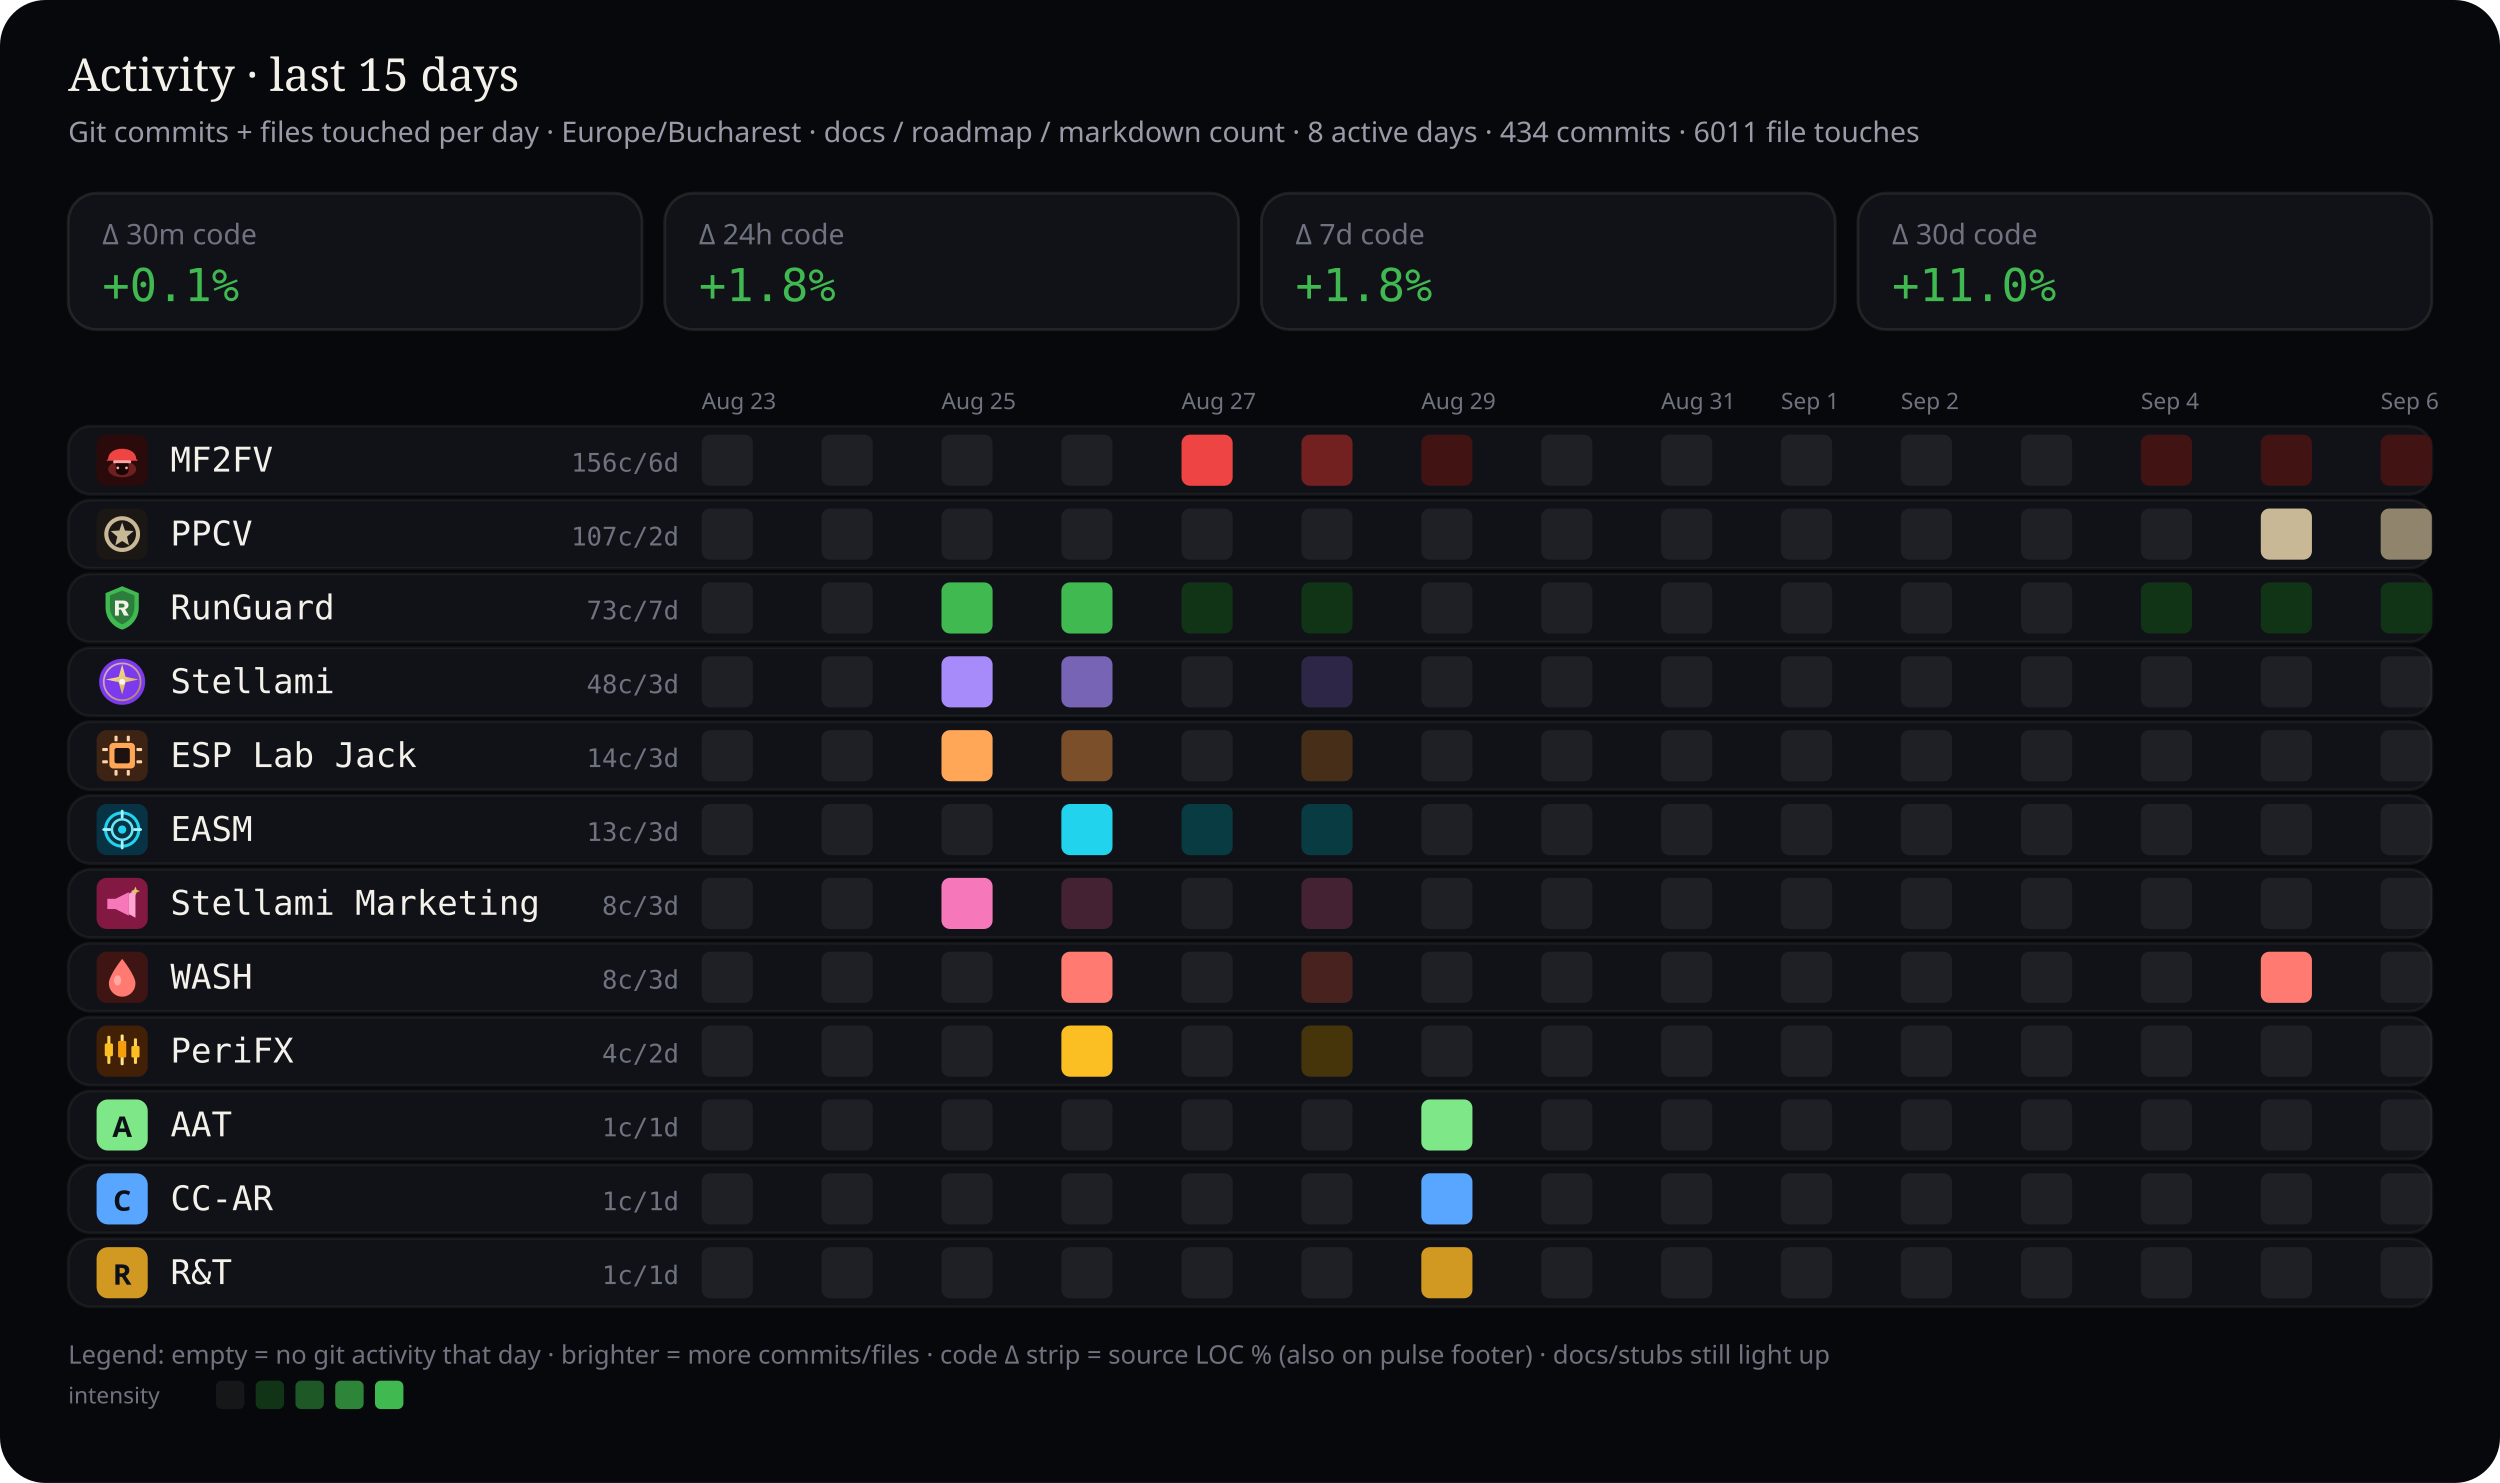
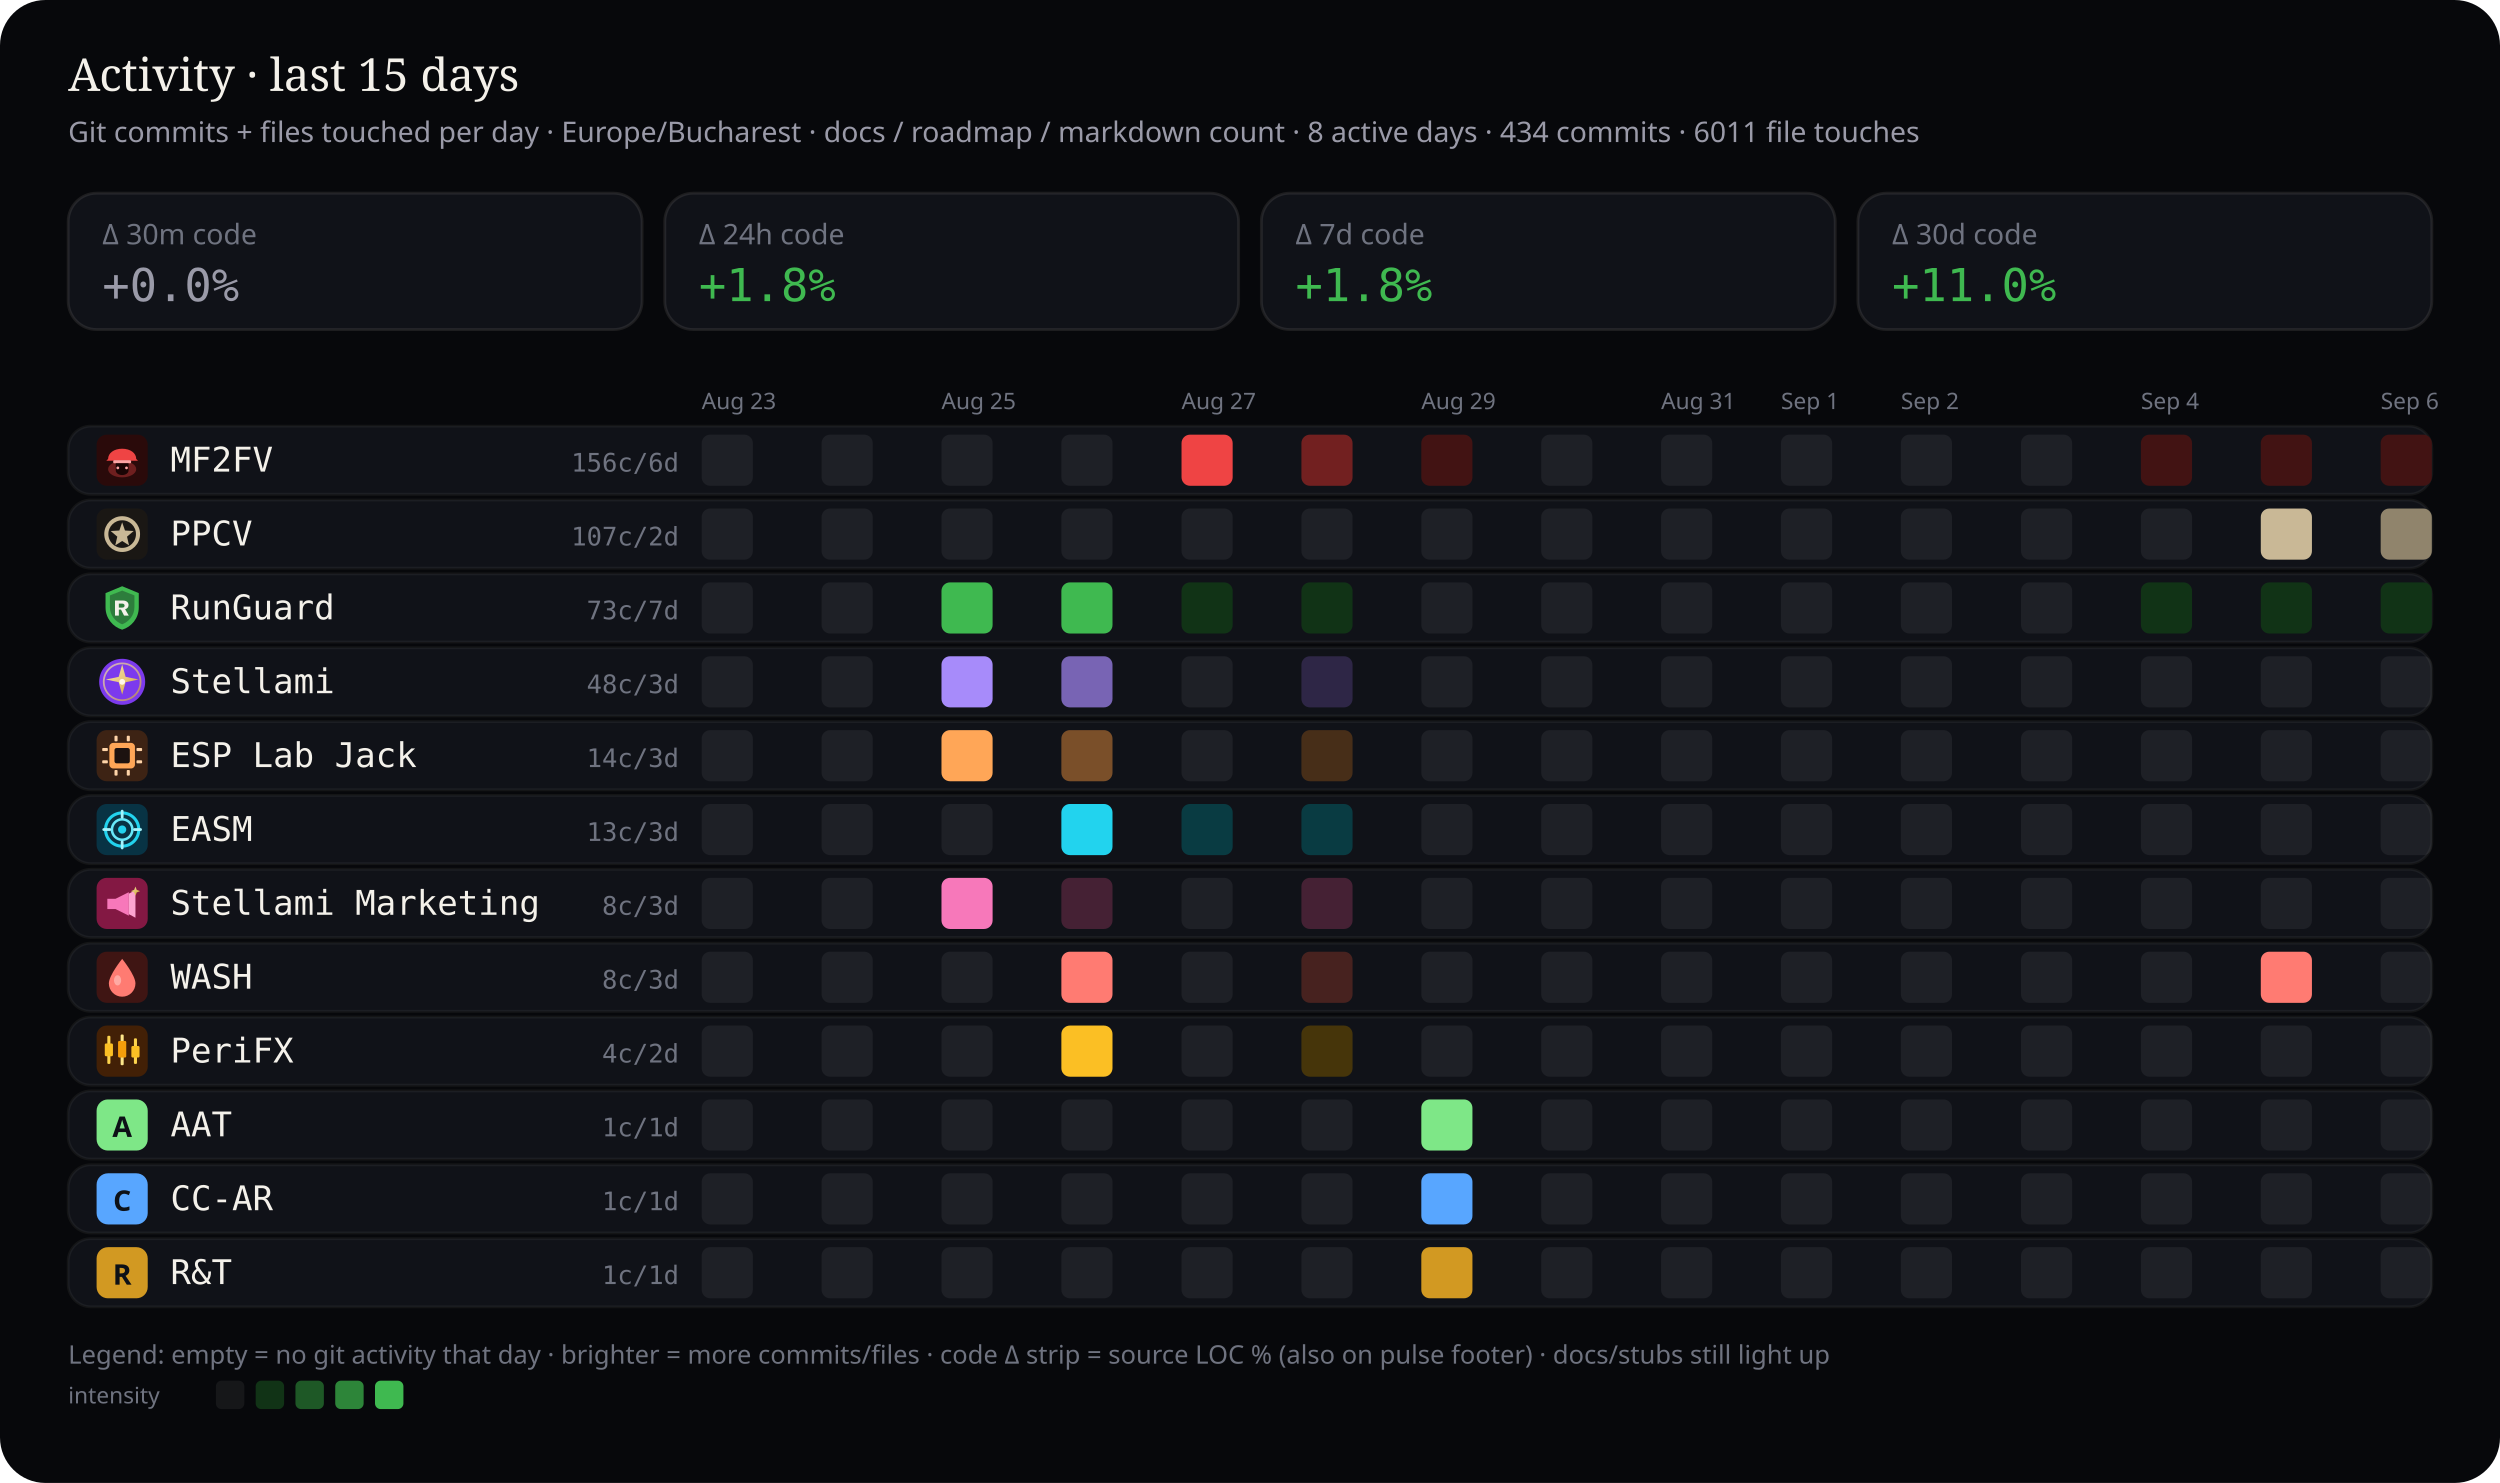
<svg xmlns="http://www.w3.org/2000/svg" viewBox="0 0 880 522" width="880" height="522" role="img" aria-label="Work activity last 15 days by stream — commits and files touched">
  <rect width="880" height="522" rx="16" fill="#07080b" />
  <text x="24" y="32" fill="#f4f1ea" font-size="16" font-family="ui-serif, Georgia, serif">Activity · last 15 days</text>
  <text x="24" y="50" fill="#9a9aa8" font-size="10" font-family="ui-sans-serif, system-ui, sans-serif">Git commits + files touched per day · Europe/Bucharest · docs / roadmap / markdown count · 8 active days · 434 commits · 6011 file touches</text>
  <defs>
    <clipPath id="wc-stream-label">
      <rect x="60.0" y="0" width="132.5" height="522" />
    </clipPath>
  </defs>
  <rect x="24" y="68" width="202" height="48" rx="10" fill="#101218" stroke="rgba(232,228,214,0.10)" />
  <text x="36" y="86" fill="#6f7380" font-size="10" font-family="ui-sans-serif, system-ui, sans-serif">Δ 30m code</text>
-   <text x="36" y="106" fill="#3fb950" font-size="16" font-family="ui-monospace, SFMono-Regular, monospace">+0.1%</text>
+   <text x="36" y="106" fill="#9a9aa8" font-size="16" font-family="ui-monospace, SFMono-Regular, monospace">+0.0%</text>
  <rect x="234" y="68" width="202" height="48" rx="10" fill="#101218" stroke="rgba(232,228,214,0.10)" />
  <text x="246" y="86" fill="#6f7380" font-size="10" font-family="ui-sans-serif, system-ui, sans-serif">Δ 24h code</text>
  <text x="246" y="106" fill="#3fb950" font-size="16" font-family="ui-monospace, SFMono-Regular, monospace">+1.8%</text>
  <rect x="444" y="68" width="202" height="48" rx="10" fill="#101218" stroke="rgba(232,228,214,0.10)" />
  <text x="456" y="86" fill="#6f7380" font-size="10" font-family="ui-sans-serif, system-ui, sans-serif">Δ 7d code</text>
  <text x="456" y="106" fill="#3fb950" font-size="16" font-family="ui-monospace, SFMono-Regular, monospace">+1.8%</text>
  <rect x="654" y="68" width="202" height="48" rx="10" fill="#101218" stroke="rgba(232,228,214,0.10)" />
  <text x="666" y="86" fill="#6f7380" font-size="10" font-family="ui-sans-serif, system-ui, sans-serif">Δ 30d code</text>
  <text x="666" y="106" fill="#3fb950" font-size="16" font-family="ui-monospace, SFMono-Regular, monospace">+11.0%</text>
  <text x="247.0" y="144" fill="#6f7380" font-size="8" font-family="ui-sans-serif, system-ui, sans-serif">Aug 23</text>
  <text x="331.4" y="144" fill="#6f7380" font-size="8" font-family="ui-sans-serif, system-ui, sans-serif">Aug 25</text>
  <text x="415.9" y="144" fill="#6f7380" font-size="8" font-family="ui-sans-serif, system-ui, sans-serif">Aug 27</text>
  <text x="500.3" y="144" fill="#6f7380" font-size="8" font-family="ui-sans-serif, system-ui, sans-serif">Aug 29</text>
  <text x="584.7" y="144" fill="#6f7380" font-size="8" font-family="ui-sans-serif, system-ui, sans-serif">Aug 31</text>
  <text x="626.9" y="144" fill="#6f7380" font-size="8" font-family="ui-sans-serif, system-ui, sans-serif">Sep 1</text>
  <text x="669.1" y="144" fill="#6f7380" font-size="8" font-family="ui-sans-serif, system-ui, sans-serif">Sep 2</text>
  <text x="753.6" y="144" fill="#6f7380" font-size="8" font-family="ui-sans-serif, system-ui, sans-serif">Sep 4</text>
  <text x="838.0" y="144" fill="#6f7380" font-size="8" font-family="ui-sans-serif, system-ui, sans-serif">Sep 6</text>
  <rect x="24" y="150" width="832" height="24" rx="8" fill="#101218" stroke="rgba(232,228,214,0.06)" />
  <g id="stream_logo_mf2fv" class="stream_logo" data-stream="mf2fv" transform="translate(34.0,153.0) scale(0.9)" opacity="1.0">
    <rect width="20" height="20" rx="4" fill="#2a0a0a" />
    <ellipse cx="10" cy="13.5" rx="5.5" ry="3.2" fill="#ef4444" opacity=".35" />
    <path fill="#ef4444" d="M4.5 9.5 C4.5 7.2 6.8 5.5 10 5.5 S15.5 7.2 15.5 9.5 L16.2 10.2 H3.8 Z" />
    <rect x="6.5" y="10" width="7" height="1.2" rx="0.4" fill="#fca5a5" />
    <path fill="#1a0505" d="M7.5 11.2 h5 v2.8 c0 1-1.1 1.8-2.5 1.8 s-2.5-.8-2.5-1.8 v-2.8z" />
    <circle cx="8.3" cy="13" r="0.55" fill="#fca5a5" />
    <circle cx="11.7" cy="13" r="0.55" fill="#fca5a5" />
  </g>
  <use class="stream_logo" data-stream="mf2fv" href="#stream_logo_mf2fv" x="34.0" y="153.0" width="18" height="18" opacity="0" />
  <text x="60" y="166" fill="#f4f1ea" font-size="12" font-family="ui-monospace, SFMono-Regular, monospace" clip-path="url(#wc-stream-label)">MF2FV</text>
  <text x="239" y="166" fill="#6f7380" font-size="9" text-anchor="end" font-family="ui-monospace, SFMono-Regular, monospace">156c/6d</text>
  <rect x="247.0" y="153.0" width="18.0" height="18.0" rx="3" fill="rgba(255,255,255,0.06)" />
  <rect x="289.2" y="153.0" width="18.0" height="18.0" rx="3" fill="rgba(255,255,255,0.06)" />
  <rect x="331.4" y="153.0" width="18.0" height="18.0" rx="3" fill="rgba(255,255,255,0.06)" />
  <rect x="373.6" y="153.0" width="18.0" height="18.0" rx="3" fill="rgba(255,255,255,0.06)" />
  <rect x="415.9" y="153.0" width="18.0" height="18.0" rx="3" fill="#ef4444" />
  <rect x="458.1" y="153.0" width="18.0" height="18.0" rx="3" fill="#722020" />
  <rect x="500.3" y="153.0" width="18.0" height="18.0" rx="3" fill="#421313" />
  <rect x="542.5" y="153.0" width="18.0" height="18.0" rx="3" fill="rgba(255,255,255,0.06)" />
  <rect x="584.7" y="153.0" width="18.0" height="18.0" rx="3" fill="rgba(255,255,255,0.06)" />
  <rect x="626.9" y="153.0" width="18.0" height="18.0" rx="3" fill="rgba(255,255,255,0.06)" />
  <rect x="669.1" y="153.0" width="18.0" height="18.0" rx="3" fill="rgba(255,255,255,0.06)" />
  <rect x="711.4" y="153.0" width="18.0" height="18.0" rx="3" fill="rgba(255,255,255,0.06)" />
  <rect x="753.6" y="153.0" width="18.0" height="18.0" rx="3" fill="#421313" />
  <rect x="795.8" y="153.0" width="18.0" height="18.0" rx="3" fill="#421313" />
  <rect x="838.0" y="153.0" width="18.0" height="18.0" rx="3" fill="#421313" />
  <rect x="24" y="176" width="832" height="24" rx="8" fill="#101218" stroke="rgba(232,228,214,0.06)" />
  <g id="stream_logo_ppcv" class="stream_logo" data-stream="ppcv" transform="translate(34.0,179.0) scale(0.9)" opacity="1.0">
    <rect width="20" height="20" rx="4" fill="#1a1714" />
    <circle cx="10" cy="10" r="6.2" fill="none" stroke="#c9b896" stroke-width="1.6" />
    <path fill="#c9b896" d="M10 5.4 L11.1 8.6 L14.5 8.8 L11.9 11 L12.7 14.4 L10 12.7 L7.3 14.4 L8.1 11 L5.5 8.8 L8.9 8.6 Z" />
  </g>
  <use class="stream_logo" data-stream="ppcv" href="#stream_logo_ppcv" x="34.0" y="179.0" width="18" height="18" opacity="0" />
  <text x="60" y="192" fill="#f4f1ea" font-size="12" font-family="ui-monospace, SFMono-Regular, monospace" clip-path="url(#wc-stream-label)">PPCV</text>
  <text x="239" y="192" fill="#6f7380" font-size="9" text-anchor="end" font-family="ui-monospace, SFMono-Regular, monospace">107c/2d</text>
  <rect x="247.0" y="179.0" width="18.0" height="18.0" rx="3" fill="rgba(255,255,255,0.06)" />
  <rect x="289.2" y="179.0" width="18.0" height="18.0" rx="3" fill="rgba(255,255,255,0.06)" />
  <rect x="331.4" y="179.0" width="18.0" height="18.0" rx="3" fill="rgba(255,255,255,0.06)" />
  <rect x="373.6" y="179.0" width="18.0" height="18.0" rx="3" fill="rgba(255,255,255,0.06)" />
  <rect x="415.9" y="179.0" width="18.0" height="18.0" rx="3" fill="rgba(255,255,255,0.06)" />
  <rect x="458.1" y="179.0" width="18.0" height="18.0" rx="3" fill="rgba(255,255,255,0.06)" />
  <rect x="500.3" y="179.0" width="18.0" height="18.0" rx="3" fill="rgba(255,255,255,0.06)" />
  <rect x="542.5" y="179.0" width="18.0" height="18.0" rx="3" fill="rgba(255,255,255,0.06)" />
  <rect x="584.7" y="179.0" width="18.0" height="18.0" rx="3" fill="rgba(255,255,255,0.06)" />
  <rect x="626.9" y="179.0" width="18.0" height="18.0" rx="3" fill="rgba(255,255,255,0.06)" />
  <rect x="669.1" y="179.0" width="18.0" height="18.0" rx="3" fill="rgba(255,255,255,0.06)" />
  <rect x="711.4" y="179.0" width="18.0" height="18.0" rx="3" fill="rgba(255,255,255,0.06)" />
  <rect x="753.6" y="179.0" width="18.0" height="18.0" rx="3" fill="rgba(255,255,255,0.06)" />
  <rect x="795.8" y="179.0" width="18.0" height="18.0" rx="3" fill="#c9b896" />
  <rect x="838.0" y="179.0" width="18.0" height="18.0" rx="3" fill="#90846c" />
  <rect x="24" y="202" width="832" height="24" rx="8" fill="#101218" stroke="rgba(232,228,214,0.06)" />
  <g id="stream_logo_runguard" class="stream_logo" data-stream="runguard" transform="translate(34.0,205.0) scale(0.9)" opacity="1.0">
    <path fill="#3fb950" d="M10 1.5 L16.5 4.2 V9.8 C16.5 14.1 13.6 17.4 10 18.5 C6.4 17.4 3.5 14.1 3.5 9.8 V4.2 Z" />
    <path fill="#0d1117" fill-opacity=".35" d="M10 3.2 L14.8 5.1 V9.7 C14.8 12.9 12.6 15.4 10 16.4 C7.4 15.4 5.2 12.9 5.2 9.7 V5.1 Z" />
    <path fill="#f4f1ea" d="M7.2 7.1h3.1c1.35 0 2.2.7 2.2 1.75 0 .85-.5 1.45-1.35 1.65L12.6 13h-1.85l-1.2-2.35H8.7V13H7.2V7.1zm1.5 1.2v1.55h1.35c.55 0 .9-.28.9-.75s-.35-.8-.9-.8H8.7z" />
  </g>
  <use class="stream_logo" data-stream="runguard" href="#stream_logo_runguard" x="34.0" y="205.0" width="18" height="18" opacity="0" />
  <text x="60" y="218" fill="#f4f1ea" font-size="12" font-family="ui-monospace, SFMono-Regular, monospace" clip-path="url(#wc-stream-label)">RunGuard</text>
  <text x="239" y="218" fill="#6f7380" font-size="9" text-anchor="end" font-family="ui-monospace, SFMono-Regular, monospace">73c/7d</text>
  <rect x="247.0" y="205.0" width="18.0" height="18.0" rx="3" fill="rgba(255,255,255,0.06)" />
  <rect x="289.2" y="205.0" width="18.0" height="18.0" rx="3" fill="rgba(255,255,255,0.06)" />
  <rect x="331.4" y="205.0" width="18.0" height="18.0" rx="3" fill="#3fb950" />
  <rect x="373.6" y="205.0" width="18.0" height="18.0" rx="3" fill="#3fb950" />
  <rect x="415.9" y="205.0" width="18.0" height="18.0" rx="3" fill="#113316" />
  <rect x="458.1" y="205.0" width="18.0" height="18.0" rx="3" fill="#113316" />
  <rect x="500.3" y="205.0" width="18.0" height="18.0" rx="3" fill="rgba(255,255,255,0.06)" />
  <rect x="542.5" y="205.0" width="18.0" height="18.0" rx="3" fill="rgba(255,255,255,0.06)" />
  <rect x="584.7" y="205.0" width="18.0" height="18.0" rx="3" fill="rgba(255,255,255,0.06)" />
  <rect x="626.9" y="205.0" width="18.0" height="18.0" rx="3" fill="rgba(255,255,255,0.06)" />
  <rect x="669.1" y="205.0" width="18.0" height="18.0" rx="3" fill="rgba(255,255,255,0.06)" />
  <rect x="711.4" y="205.0" width="18.0" height="18.0" rx="3" fill="rgba(255,255,255,0.06)" />
  <rect x="753.6" y="205.0" width="18.0" height="18.0" rx="3" fill="#113316" />
  <rect x="795.8" y="205.0" width="18.0" height="18.0" rx="3" fill="#113316" />
  <rect x="838.0" y="205.0" width="18.0" height="18.0" rx="3" fill="#113316" />
  <rect x="24" y="228" width="832" height="24" rx="8" fill="#101218" stroke="rgba(232,228,214,0.06)" />
  <g id="stream_logo_stellami" class="stream_logo" data-stream="stellami" transform="translate(34.0,231.0) scale(0.9)" opacity="1.0">
    <defs>
      <linearGradient id="stream_logo_stellami-stellami-gold" x1="0%" y1="0%" x2="100%" y2="100%">
        <stop offset="0%" stop-color="#f5e6a8" />
        <stop offset="55%" stop-color="#e8c57a" />
        <stop offset="100%" stop-color="#c9a227" />
      </linearGradient>
    </defs>
    <circle cx="10" cy="10" r="9" fill="#7c3aed" />
    <circle cx="10" cy="10" r="7.2" fill="none" stroke="url(#stream_logo_stellami-stellami-gold)" stroke-width="0.7" opacity=".7" />
    <path fill="url(#stream_logo_stellami-stellami-gold)" d="M10 3.2 L11.35 8.05 L16.4 9.1 L11.35 10.15 L10 15 L8.65 10.15 L3.6 9.1 L8.65 8.05 Z" />
    <circle cx="10" cy="10" r="1.15" fill="#fff8e8" />
  </g>
  <use class="stream_logo" data-stream="stellami" href="#stream_logo_stellami" x="34.0" y="231.0" width="18" height="18" opacity="0" />
  <text x="60" y="244" fill="#f4f1ea" font-size="12" font-family="ui-monospace, SFMono-Regular, monospace" clip-path="url(#wc-stream-label)">Stellami</text>
  <text x="239" y="244" fill="#6f7380" font-size="9" text-anchor="end" font-family="ui-monospace, SFMono-Regular, monospace">48c/3d</text>
  <rect x="247.0" y="231.0" width="18.0" height="18.0" rx="3" fill="rgba(255,255,255,0.06)" />
  <rect x="289.2" y="231.0" width="18.0" height="18.0" rx="3" fill="rgba(255,255,255,0.06)" />
  <rect x="331.4" y="231.0" width="18.0" height="18.0" rx="3" fill="#a78bfa" />
  <rect x="373.6" y="231.0" width="18.0" height="18.0" rx="3" fill="#7864b4" />
  <rect x="415.9" y="231.0" width="18.0" height="18.0" rx="3" fill="rgba(255,255,255,0.06)" />
  <rect x="458.1" y="231.0" width="18.0" height="18.0" rx="3" fill="#2e2646" />
  <rect x="500.3" y="231.0" width="18.0" height="18.0" rx="3" fill="rgba(255,255,255,0.06)" />
  <rect x="542.5" y="231.0" width="18.0" height="18.0" rx="3" fill="rgba(255,255,255,0.06)" />
  <rect x="584.7" y="231.0" width="18.0" height="18.0" rx="3" fill="rgba(255,255,255,0.06)" />
  <rect x="626.9" y="231.0" width="18.0" height="18.0" rx="3" fill="rgba(255,255,255,0.06)" />
  <rect x="669.1" y="231.0" width="18.0" height="18.0" rx="3" fill="rgba(255,255,255,0.06)" />
  <rect x="711.4" y="231.0" width="18.0" height="18.0" rx="3" fill="rgba(255,255,255,0.06)" />
  <rect x="753.6" y="231.0" width="18.0" height="18.0" rx="3" fill="rgba(255,255,255,0.06)" />
  <rect x="795.8" y="231.0" width="18.0" height="18.0" rx="3" fill="rgba(255,255,255,0.06)" />
  <rect x="838.0" y="231.0" width="18.0" height="18.0" rx="3" fill="rgba(255,255,255,0.06)" />
  <rect x="24" y="254" width="832" height="24" rx="8" fill="#101218" stroke="rgba(232,228,214,0.06)" />
  <g id="stream_logo_esp-lab-jack" class="stream_logo" data-stream="esp-lab-jack" transform="translate(34.0,257.0) scale(0.9)" opacity="1.0">
    <rect width="20" height="20" rx="4" fill="#3d2314" />
    <rect x="5" y="5" width="10" height="10" rx="1.5" fill="#ffa657" />
    <rect x="7" y="7" width="6" height="6" rx="0.8" fill="#1c1210" />
    <rect x="2.2" y="7" width="2.2" height="1.2" rx="0.3" fill="#ffd4a8" />
    <rect x="2.2" y="11.8" width="2.2" height="1.2" rx="0.3" fill="#ffd4a8" />
    <rect x="15.6" y="7" width="2.2" height="1.2" rx="0.3" fill="#ffd4a8" />
    <rect x="15.6" y="11.8" width="2.2" height="1.2" rx="0.3" fill="#ffd4a8" />
    <rect x="7" y="2.2" width="1.2" height="2.2" rx="0.3" fill="#ffd4a8" />
    <rect x="11.8" y="2.2" width="1.2" height="2.2" rx="0.3" fill="#ffd4a8" />
    <rect x="7" y="15.6" width="1.2" height="2.2" rx="0.3" fill="#ffd4a8" />
    <rect x="11.8" y="15.6" width="1.2" height="2.2" rx="0.3" fill="#ffd4a8" />
  </g>
  <use class="stream_logo" data-stream="esp-lab-jack" href="#stream_logo_esp-lab-jack" x="34.0" y="257.0" width="18" height="18" opacity="0" />
  <text x="60" y="270" fill="#f4f1ea" font-size="12" font-family="ui-monospace, SFMono-Regular, monospace" clip-path="url(#wc-stream-label)">ESP Lab Jack</text>
  <text x="239" y="270" fill="#6f7380" font-size="9" text-anchor="end" font-family="ui-monospace, SFMono-Regular, monospace">14c/3d</text>
  <rect x="247.0" y="257.0" width="18.0" height="18.0" rx="3" fill="rgba(255,255,255,0.06)" />
  <rect x="289.2" y="257.0" width="18.0" height="18.0" rx="3" fill="rgba(255,255,255,0.06)" />
  <rect x="331.4" y="257.0" width="18.0" height="18.0" rx="3" fill="#ffa657" />
  <rect x="373.6" y="257.0" width="18.0" height="18.0" rx="3" fill="#7a4f29" />
  <rect x="415.9" y="257.0" width="18.0" height="18.0" rx="3" fill="rgba(255,255,255,0.06)" />
  <rect x="458.1" y="257.0" width="18.0" height="18.0" rx="3" fill="#472e18" />
  <rect x="500.3" y="257.0" width="18.0" height="18.0" rx="3" fill="rgba(255,255,255,0.06)" />
  <rect x="542.5" y="257.0" width="18.0" height="18.0" rx="3" fill="rgba(255,255,255,0.06)" />
  <rect x="584.7" y="257.0" width="18.0" height="18.0" rx="3" fill="rgba(255,255,255,0.06)" />
  <rect x="626.9" y="257.0" width="18.0" height="18.0" rx="3" fill="rgba(255,255,255,0.06)" />
  <rect x="669.1" y="257.0" width="18.0" height="18.0" rx="3" fill="rgba(255,255,255,0.06)" />
  <rect x="711.4" y="257.0" width="18.0" height="18.0" rx="3" fill="rgba(255,255,255,0.06)" />
  <rect x="753.6" y="257.0" width="18.0" height="18.0" rx="3" fill="rgba(255,255,255,0.06)" />
  <rect x="795.8" y="257.0" width="18.0" height="18.0" rx="3" fill="rgba(255,255,255,0.06)" />
  <rect x="838.0" y="257.0" width="18.0" height="18.0" rx="3" fill="rgba(255,255,255,0.06)" />
  <rect x="24" y="280" width="832" height="24" rx="8" fill="#101218" stroke="rgba(232,228,214,0.06)" />
  <g id="stream_logo_easm" class="stream_logo" data-stream="easm" transform="translate(34.0,283.0) scale(0.9)" opacity="1.0">
    <rect width="20" height="20" rx="4" fill="#083344" />
    <circle cx="10" cy="10" r="6.5" fill="none" stroke="#22d3ee" stroke-width="1.2" />
    <circle cx="10" cy="10" r="4" fill="none" stroke="#67e8f9" stroke-width="1" />
    <circle cx="10" cy="10" r="1.6" fill="#22d3ee" />
    <path d="M10 2.8 V5.2 M10 14.8 V17.2 M2.8 10 H5.2 M14.8 10 H17.2" stroke="#a5f3fc" stroke-width="1.1" stroke-linecap="round" />
  </g>
  <use class="stream_logo" data-stream="easm" href="#stream_logo_easm" x="34.0" y="283.0" width="18" height="18" opacity="0" />
  <text x="60" y="296" fill="#f4f1ea" font-size="12" font-family="ui-monospace, SFMono-Regular, monospace" clip-path="url(#wc-stream-label)">EASM</text>
  <text x="239" y="296" fill="#6f7380" font-size="9" text-anchor="end" font-family="ui-monospace, SFMono-Regular, monospace">13c/3d</text>
  <rect x="247.0" y="283.0" width="18.0" height="18.0" rx="3" fill="rgba(255,255,255,0.06)" />
  <rect x="289.2" y="283.0" width="18.0" height="18.0" rx="3" fill="rgba(255,255,255,0.06)" />
  <rect x="331.4" y="283.0" width="18.0" height="18.0" rx="3" fill="rgba(255,255,255,0.06)" />
  <rect x="373.6" y="283.0" width="18.0" height="18.0" rx="3" fill="#22d3ee" />
  <rect x="415.9" y="283.0" width="18.0" height="18.0" rx="3" fill="#093b42" />
  <rect x="458.1" y="283.0" width="18.0" height="18.0" rx="3" fill="#093b42" />
  <rect x="500.3" y="283.0" width="18.0" height="18.0" rx="3" fill="rgba(255,255,255,0.06)" />
  <rect x="542.5" y="283.0" width="18.0" height="18.0" rx="3" fill="rgba(255,255,255,0.06)" />
  <rect x="584.7" y="283.0" width="18.0" height="18.0" rx="3" fill="rgba(255,255,255,0.06)" />
  <rect x="626.9" y="283.0" width="18.0" height="18.0" rx="3" fill="rgba(255,255,255,0.06)" />
  <rect x="669.1" y="283.0" width="18.0" height="18.0" rx="3" fill="rgba(255,255,255,0.06)" />
  <rect x="711.4" y="283.0" width="18.0" height="18.0" rx="3" fill="rgba(255,255,255,0.06)" />
  <rect x="753.6" y="283.0" width="18.0" height="18.0" rx="3" fill="rgba(255,255,255,0.06)" />
  <rect x="795.8" y="283.0" width="18.0" height="18.0" rx="3" fill="rgba(255,255,255,0.06)" />
  <rect x="838.0" y="283.0" width="18.0" height="18.0" rx="3" fill="rgba(255,255,255,0.06)" />
  <rect x="24" y="306" width="832" height="24" rx="8" fill="#101218" stroke="rgba(232,228,214,0.06)" />
  <g id="stream_logo_stellami-marketing" class="stream_logo" data-stream="stellami-marketing" transform="translate(34.0,309.0) scale(0.9)" opacity="1.0">
    <defs>
      <linearGradient id="stream_logo_stellami-marketing-smkt-gold" x1="0%" y1="0%" x2="100%" y2="100%">
        <stop offset="0%" stop-color="#f5e6a8" />
        <stop offset="100%" stop-color="#c9a227" />
      </linearGradient>
    </defs>
    <rect width="20" height="20" rx="4" fill="#831843" />
    <path fill="#f778ba" d="M4.2 8.2h3.2l5.2-2.6v9.2l-5.2-2.6H4.2z" />
    <path fill="#fda4d0" d="M12.6 6.2l2.6-1.4v10.8l-2.6-1.4z" />
    <path fill="url(#stream_logo_stellami-marketing-smkt-gold)" d="M15.2 3.4 L15.7 4.7 L17 5.2 L15.7 5.7 L15.2 7 L14.7 5.7 L13.4 5.2 L14.7 4.7 Z" />
  </g>
  <use class="stream_logo" data-stream="stellami-marketing" href="#stream_logo_stellami-marketing" x="34.0" y="309.0" width="18" height="18" opacity="0" />
  <text x="60" y="322" fill="#f4f1ea" font-size="12" font-family="ui-monospace, SFMono-Regular, monospace" clip-path="url(#wc-stream-label)">Stellami Marketing</text>
  <text x="239" y="322" fill="#6f7380" font-size="9" text-anchor="end" font-family="ui-monospace, SFMono-Regular, monospace">8c/3d</text>
  <rect x="247.0" y="309.0" width="18.0" height="18.0" rx="3" fill="rgba(255,255,255,0.06)" />
  <rect x="289.2" y="309.0" width="18.0" height="18.0" rx="3" fill="rgba(255,255,255,0.06)" />
  <rect x="331.4" y="309.0" width="18.0" height="18.0" rx="3" fill="#f778ba" />
  <rect x="373.6" y="309.0" width="18.0" height="18.0" rx="3" fill="#452134" />
  <rect x="415.9" y="309.0" width="18.0" height="18.0" rx="3" fill="rgba(255,255,255,0.06)" />
  <rect x="458.1" y="309.0" width="18.0" height="18.0" rx="3" fill="#452134" />
  <rect x="500.3" y="309.0" width="18.0" height="18.0" rx="3" fill="rgba(255,255,255,0.06)" />
  <rect x="542.5" y="309.0" width="18.0" height="18.0" rx="3" fill="rgba(255,255,255,0.06)" />
  <rect x="584.7" y="309.0" width="18.0" height="18.0" rx="3" fill="rgba(255,255,255,0.06)" />
  <rect x="626.9" y="309.0" width="18.0" height="18.0" rx="3" fill="rgba(255,255,255,0.06)" />
  <rect x="669.1" y="309.0" width="18.0" height="18.0" rx="3" fill="rgba(255,255,255,0.06)" />
  <rect x="711.4" y="309.0" width="18.0" height="18.0" rx="3" fill="rgba(255,255,255,0.06)" />
  <rect x="753.6" y="309.0" width="18.0" height="18.0" rx="3" fill="rgba(255,255,255,0.06)" />
  <rect x="795.8" y="309.0" width="18.0" height="18.0" rx="3" fill="rgba(255,255,255,0.06)" />
  <rect x="838.0" y="309.0" width="18.0" height="18.0" rx="3" fill="rgba(255,255,255,0.06)" />
  <rect x="24" y="332" width="832" height="24" rx="8" fill="#101218" stroke="rgba(232,228,214,0.06)" />
  <g id="stream_logo_wash" class="stream_logo" data-stream="wash" transform="translate(34.0,335.0) scale(0.9)" opacity="1.0">
    <rect width="20" height="20" rx="4" fill="#3f1513" />
    <path fill="#ff7b72" d="M10 2.8 C10 2.8 15.2 9.2 15.2 12.4 A5.2 5.2 0 0 1 4.8 12.4 C4.8 9.2 10 2.8 10 2.8 Z" />
    <ellipse cx="8.2" cy="11.2" rx="1.4" ry="2" fill="#ffd0cc" opacity=".55" />
  </g>
  <use class="stream_logo" data-stream="wash" href="#stream_logo_wash" x="34.0" y="335.0" width="18" height="18" opacity="0" />
  <text x="60" y="348" fill="#f4f1ea" font-size="12" font-family="ui-monospace, SFMono-Regular, monospace" clip-path="url(#wc-stream-label)">WASH</text>
  <text x="239" y="348" fill="#6f7380" font-size="9" text-anchor="end" font-family="ui-monospace, SFMono-Regular, monospace">8c/3d</text>
  <rect x="247.0" y="335.0" width="18.0" height="18.0" rx="3" fill="rgba(255,255,255,0.06)" />
  <rect x="289.2" y="335.0" width="18.0" height="18.0" rx="3" fill="rgba(255,255,255,0.06)" />
  <rect x="331.4" y="335.0" width="18.0" height="18.0" rx="3" fill="rgba(255,255,255,0.06)" />
  <rect x="373.6" y="335.0" width="18.0" height="18.0" rx="3" fill="#ff7b72" />
  <rect x="415.9" y="335.0" width="18.0" height="18.0" rx="3" fill="rgba(255,255,255,0.06)" />
  <rect x="458.1" y="335.0" width="18.0" height="18.0" rx="3" fill="#47221f" />
  <rect x="500.3" y="335.0" width="18.0" height="18.0" rx="3" fill="rgba(255,255,255,0.06)" />
  <rect x="542.5" y="335.0" width="18.0" height="18.0" rx="3" fill="rgba(255,255,255,0.06)" />
  <rect x="584.7" y="335.0" width="18.0" height="18.0" rx="3" fill="rgba(255,255,255,0.06)" />
  <rect x="626.9" y="335.0" width="18.0" height="18.0" rx="3" fill="rgba(255,255,255,0.06)" />
  <rect x="669.1" y="335.0" width="18.0" height="18.0" rx="3" fill="rgba(255,255,255,0.06)" />
  <rect x="711.4" y="335.0" width="18.0" height="18.0" rx="3" fill="rgba(255,255,255,0.06)" />
  <rect x="753.6" y="335.0" width="18.0" height="18.0" rx="3" fill="rgba(255,255,255,0.06)" />
  <rect x="795.8" y="335.0" width="18.0" height="18.0" rx="3" fill="#ff7b72" />
  <rect x="838.0" y="335.0" width="18.0" height="18.0" rx="3" fill="rgba(255,255,255,0.06)" />
  <rect x="24" y="358" width="832" height="24" rx="8" fill="#101218" stroke="rgba(232,228,214,0.06)" />
  <g id="stream_logo_peri" class="stream_logo" data-stream="peri" transform="translate(34.0,361.0) scale(0.9)" opacity="1.0">
    <rect width="20" height="20" rx="4" fill="#422006" />
    <rect x="4.2" y="4" width="1.2" height="11" rx="0.4" fill="#fcd34d" />
    <rect x="3.2" y="7" width="3.2" height="5" rx="0.5" fill="#fbbf24" />
    <rect x="9.4" y="3.5" width="1.2" height="12" rx="0.4" fill="#fde68a" />
    <rect x="8.4" y="6" width="3.2" height="6.5" rx="0.5" fill="#f59e0b" />
    <rect x="14.6" y="5" width="1.2" height="10" rx="0.4" fill="#fcd34d" />
    <rect x="13.6" y="8" width="3.2" height="4.5" rx="0.5" fill="#fbbf24" />
  </g>
  <use class="stream_logo" data-stream="peri" href="#stream_logo_peri" x="34.0" y="361.0" width="18" height="18" opacity="0" />
  <text x="60" y="374" fill="#f4f1ea" font-size="12" font-family="ui-monospace, SFMono-Regular, monospace" clip-path="url(#wc-stream-label)">PeriFX</text>
  <text x="239" y="374" fill="#6f7380" font-size="9" text-anchor="end" font-family="ui-monospace, SFMono-Regular, monospace">4c/2d</text>
  <rect x="247.0" y="361.0" width="18.0" height="18.0" rx="3" fill="rgba(255,255,255,0.06)" />
  <rect x="289.2" y="361.0" width="18.0" height="18.0" rx="3" fill="rgba(255,255,255,0.06)" />
  <rect x="331.4" y="361.0" width="18.0" height="18.0" rx="3" fill="rgba(255,255,255,0.06)" />
  <rect x="373.6" y="361.0" width="18.0" height="18.0" rx="3" fill="#fbbf24" />
  <rect x="415.9" y="361.0" width="18.0" height="18.0" rx="3" fill="rgba(255,255,255,0.06)" />
  <rect x="458.1" y="361.0" width="18.0" height="18.0" rx="3" fill="#46350a" />
  <rect x="500.3" y="361.0" width="18.0" height="18.0" rx="3" fill="rgba(255,255,255,0.06)" />
  <rect x="542.5" y="361.0" width="18.0" height="18.0" rx="3" fill="rgba(255,255,255,0.06)" />
  <rect x="584.7" y="361.0" width="18.0" height="18.0" rx="3" fill="rgba(255,255,255,0.06)" />
  <rect x="626.9" y="361.0" width="18.0" height="18.0" rx="3" fill="rgba(255,255,255,0.06)" />
  <rect x="669.1" y="361.0" width="18.0" height="18.0" rx="3" fill="rgba(255,255,255,0.06)" />
  <rect x="711.4" y="361.0" width="18.0" height="18.0" rx="3" fill="rgba(255,255,255,0.06)" />
  <rect x="753.6" y="361.0" width="18.0" height="18.0" rx="3" fill="rgba(255,255,255,0.06)" />
  <rect x="795.8" y="361.0" width="18.0" height="18.0" rx="3" fill="rgba(255,255,255,0.06)" />
  <rect x="838.0" y="361.0" width="18.0" height="18.0" rx="3" fill="rgba(255,255,255,0.06)" />
  <rect x="24" y="384" width="832" height="24" rx="8" fill="#101218" stroke="rgba(232,228,214,0.06)" />
  <g id="stream_logo_aat" class="stream_logo" data-stream="aat" opacity="1.0">
    <rect x="34.0" y="387.0" width="18" height="18" rx="4" fill="#7ee787" />
    <text x="43.0" y="400.2" text-anchor="middle" fill="#0d1117" font-size="10" font-family="ui-sans-serif, system-ui, sans-serif" font-weight="700">A</text>
  </g>
  <text x="60" y="400" fill="#f4f1ea" font-size="12" font-family="ui-monospace, SFMono-Regular, monospace" clip-path="url(#wc-stream-label)">AAT</text>
  <text x="239" y="400" fill="#6f7380" font-size="9" text-anchor="end" font-family="ui-monospace, SFMono-Regular, monospace">1c/1d</text>
  <rect x="247.0" y="387.0" width="18.0" height="18.0" rx="3" fill="rgba(255,255,255,0.06)" />
  <rect x="289.2" y="387.0" width="18.0" height="18.0" rx="3" fill="rgba(255,255,255,0.06)" />
  <rect x="331.4" y="387.0" width="18.0" height="18.0" rx="3" fill="rgba(255,255,255,0.06)" />
  <rect x="373.6" y="387.0" width="18.0" height="18.0" rx="3" fill="rgba(255,255,255,0.06)" />
  <rect x="415.9" y="387.0" width="18.0" height="18.0" rx="3" fill="rgba(255,255,255,0.06)" />
  <rect x="458.1" y="387.0" width="18.0" height="18.0" rx="3" fill="rgba(255,255,255,0.06)" />
  <rect x="500.3" y="387.0" width="18.0" height="18.0" rx="3" fill="#7ee787" />
  <rect x="542.5" y="387.0" width="18.0" height="18.0" rx="3" fill="rgba(255,255,255,0.06)" />
  <rect x="584.7" y="387.0" width="18.0" height="18.0" rx="3" fill="rgba(255,255,255,0.06)" />
  <rect x="626.9" y="387.0" width="18.0" height="18.0" rx="3" fill="rgba(255,255,255,0.06)" />
  <rect x="669.1" y="387.0" width="18.0" height="18.0" rx="3" fill="rgba(255,255,255,0.06)" />
  <rect x="711.4" y="387.0" width="18.0" height="18.0" rx="3" fill="rgba(255,255,255,0.06)" />
  <rect x="753.6" y="387.0" width="18.0" height="18.0" rx="3" fill="rgba(255,255,255,0.06)" />
  <rect x="795.8" y="387.0" width="18.0" height="18.0" rx="3" fill="rgba(255,255,255,0.06)" />
  <rect x="838.0" y="387.0" width="18.0" height="18.0" rx="3" fill="rgba(255,255,255,0.06)" />
  <rect x="24" y="410" width="832" height="24" rx="8" fill="#101218" stroke="rgba(232,228,214,0.06)" />
  <g id="stream_logo_cc-ar" class="stream_logo" data-stream="cc-ar" opacity="1.0">
    <rect x="34.0" y="413.0" width="18" height="18" rx="4" fill="#58a6ff" />
    <text x="43.0" y="426.2" text-anchor="middle" fill="#0d1117" font-size="10" font-family="ui-sans-serif, system-ui, sans-serif" font-weight="700">C</text>
  </g>
  <text x="60" y="426" fill="#f4f1ea" font-size="12" font-family="ui-monospace, SFMono-Regular, monospace" clip-path="url(#wc-stream-label)">CC-AR</text>
  <text x="239" y="426" fill="#6f7380" font-size="9" text-anchor="end" font-family="ui-monospace, SFMono-Regular, monospace">1c/1d</text>
  <rect x="247.0" y="413.0" width="18.0" height="18.0" rx="3" fill="rgba(255,255,255,0.06)" />
  <rect x="289.2" y="413.0" width="18.0" height="18.0" rx="3" fill="rgba(255,255,255,0.06)" />
  <rect x="331.4" y="413.0" width="18.0" height="18.0" rx="3" fill="rgba(255,255,255,0.06)" />
  <rect x="373.6" y="413.0" width="18.0" height="18.0" rx="3" fill="rgba(255,255,255,0.06)" />
  <rect x="415.9" y="413.0" width="18.0" height="18.0" rx="3" fill="rgba(255,255,255,0.06)" />
  <rect x="458.1" y="413.0" width="18.0" height="18.0" rx="3" fill="rgba(255,255,255,0.06)" />
  <rect x="500.3" y="413.0" width="18.0" height="18.0" rx="3" fill="#58a6ff" />
  <rect x="542.5" y="413.0" width="18.0" height="18.0" rx="3" fill="rgba(255,255,255,0.06)" />
  <rect x="584.7" y="413.0" width="18.0" height="18.0" rx="3" fill="rgba(255,255,255,0.06)" />
  <rect x="626.9" y="413.0" width="18.0" height="18.0" rx="3" fill="rgba(255,255,255,0.06)" />
  <rect x="669.1" y="413.0" width="18.0" height="18.0" rx="3" fill="rgba(255,255,255,0.06)" />
  <rect x="711.4" y="413.0" width="18.0" height="18.0" rx="3" fill="rgba(255,255,255,0.06)" />
  <rect x="753.6" y="413.0" width="18.0" height="18.0" rx="3" fill="rgba(255,255,255,0.06)" />
  <rect x="795.8" y="413.0" width="18.0" height="18.0" rx="3" fill="rgba(255,255,255,0.06)" />
  <rect x="838.0" y="413.0" width="18.0" height="18.0" rx="3" fill="rgba(255,255,255,0.06)" />
  <rect x="24" y="436" width="832" height="24" rx="8" fill="#101218" stroke="rgba(232,228,214,0.06)" />
  <g id="stream_logo_rt" class="stream_logo" data-stream="rt" opacity="1.0">
    <rect x="34.0" y="439.0" width="18" height="18" rx="4" fill="#d29922" />
    <text x="43.0" y="452.2" text-anchor="middle" fill="#0d1117" font-size="10" font-family="ui-sans-serif, system-ui, sans-serif" font-weight="700">R</text>
  </g>
  <text x="60" y="452" fill="#f4f1ea" font-size="12" font-family="ui-monospace, SFMono-Regular, monospace" clip-path="url(#wc-stream-label)">R&amp;T</text>
  <text x="239" y="452" fill="#6f7380" font-size="9" text-anchor="end" font-family="ui-monospace, SFMono-Regular, monospace">1c/1d</text>
  <rect x="247.0" y="439.0" width="18.0" height="18.0" rx="3" fill="rgba(255,255,255,0.06)" />
  <rect x="289.2" y="439.0" width="18.0" height="18.0" rx="3" fill="rgba(255,255,255,0.06)" />
  <rect x="331.4" y="439.0" width="18.0" height="18.0" rx="3" fill="rgba(255,255,255,0.06)" />
  <rect x="373.6" y="439.0" width="18.0" height="18.0" rx="3" fill="rgba(255,255,255,0.06)" />
  <rect x="415.9" y="439.0" width="18.0" height="18.0" rx="3" fill="rgba(255,255,255,0.06)" />
  <rect x="458.1" y="439.0" width="18.0" height="18.0" rx="3" fill="rgba(255,255,255,0.06)" />
  <rect x="500.3" y="439.0" width="18.0" height="18.0" rx="3" fill="#d29922" />
  <rect x="542.5" y="439.0" width="18.0" height="18.0" rx="3" fill="rgba(255,255,255,0.06)" />
  <rect x="584.7" y="439.0" width="18.0" height="18.0" rx="3" fill="rgba(255,255,255,0.06)" />
  <rect x="626.9" y="439.0" width="18.0" height="18.0" rx="3" fill="rgba(255,255,255,0.06)" />
  <rect x="669.1" y="439.0" width="18.0" height="18.0" rx="3" fill="rgba(255,255,255,0.06)" />
  <rect x="711.4" y="439.0" width="18.0" height="18.0" rx="3" fill="rgba(255,255,255,0.06)" />
  <rect x="753.6" y="439.0" width="18.0" height="18.0" rx="3" fill="rgba(255,255,255,0.06)" />
  <rect x="795.8" y="439.0" width="18.0" height="18.0" rx="3" fill="rgba(255,255,255,0.06)" />
  <rect x="838.0" y="439.0" width="18.0" height="18.0" rx="3" fill="rgba(255,255,255,0.06)" />
  <text x="24" y="480" fill="#6f7380" font-size="9" font-family="ui-sans-serif, system-ui, sans-serif">Legend: empty = no git activity that day · brighter = more commits/files · code Δ strip = source LOC % (also on pulse footer) · docs/stubs still light up</text>
  <text x="24" y="494" fill="#6f7380" font-size="8" font-family="ui-sans-serif, system-ui, sans-serif">intensity</text>
  <rect x="76" y="486" width="10" height="10" rx="2" fill="rgba(255,255,255,0.06)" />
  <rect x="90" y="486" width="10" height="10" rx="2" fill="#113316" />
  <rect x="104" y="486" width="10" height="10" rx="2" fill="#1e5826" />
  <rect x="118" y="486" width="10" height="10" rx="2" fill="#2d8539" />
  <rect x="132" y="486" width="10" height="10" rx="2" fill="#3fb950" />
</svg>
